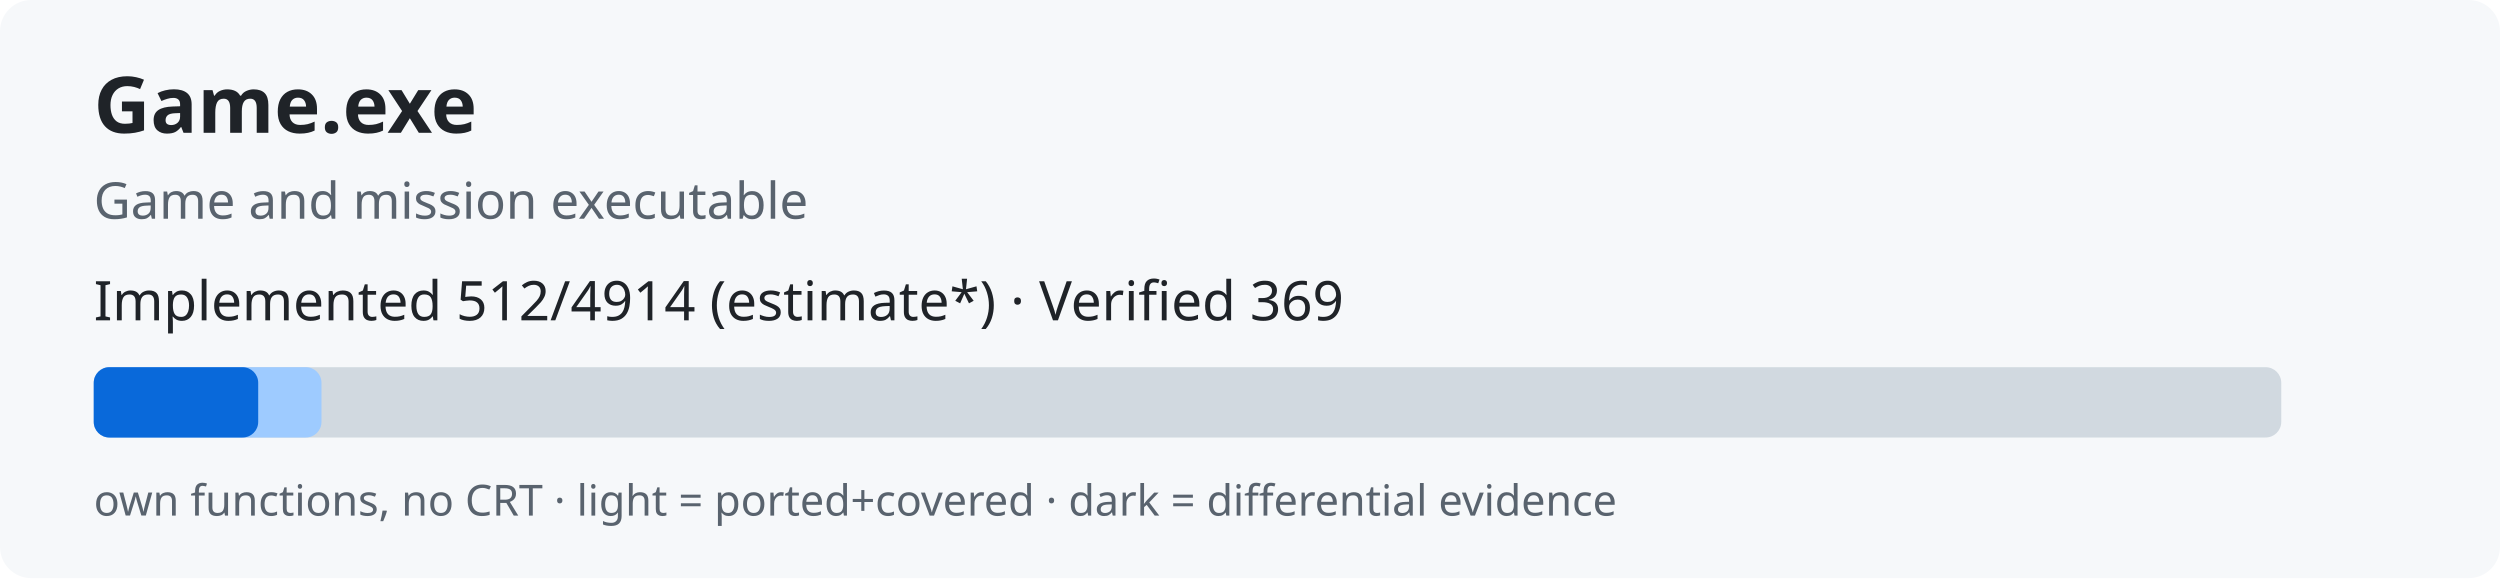
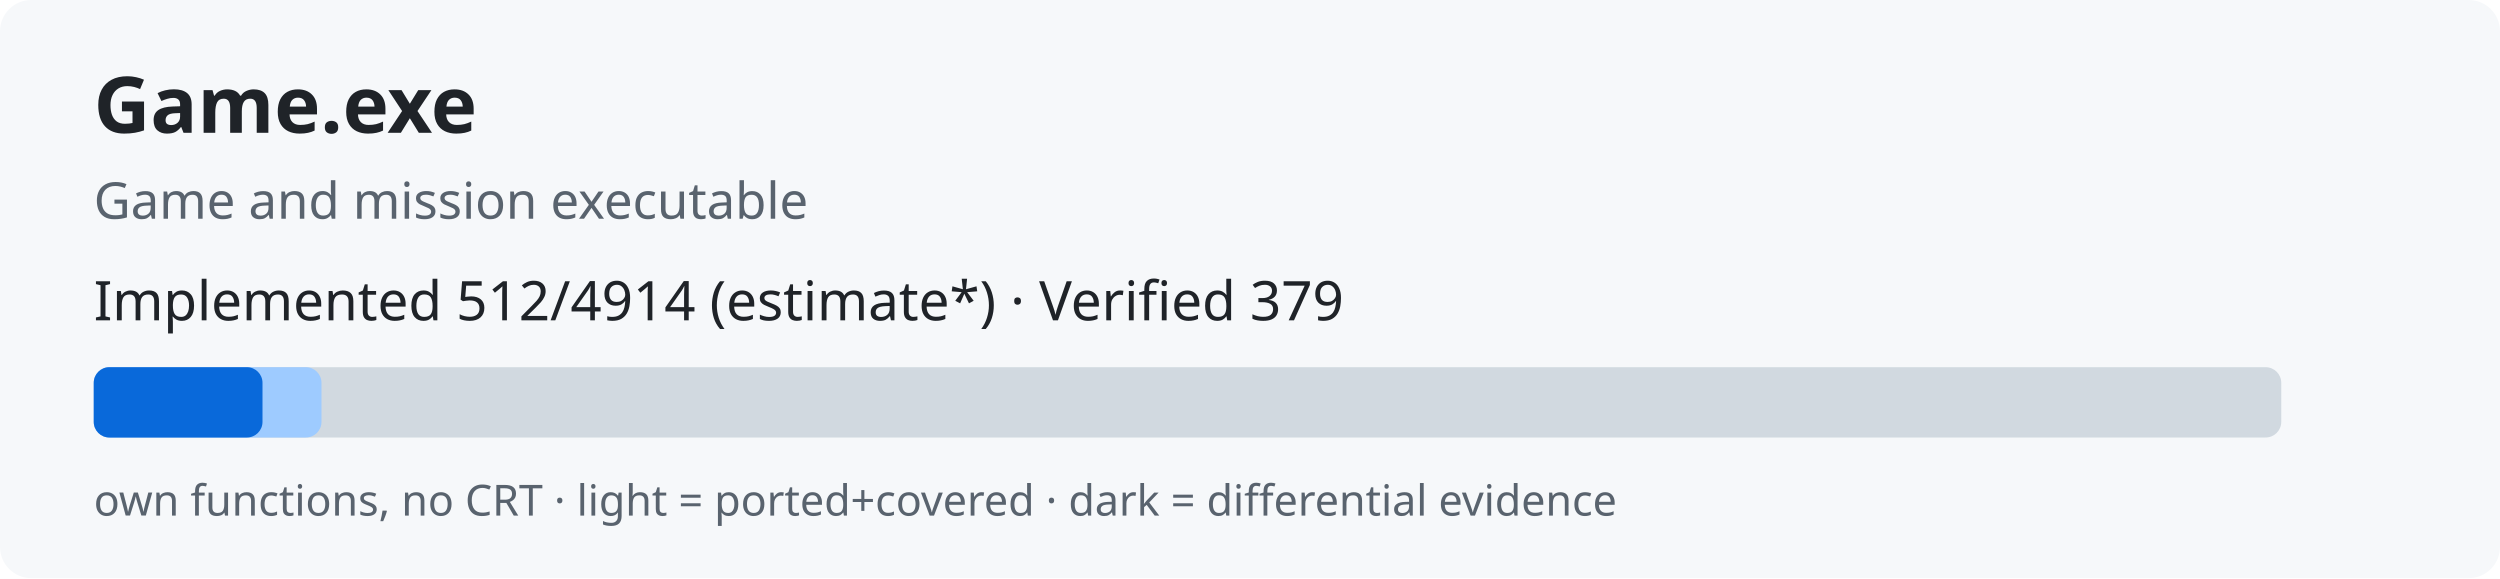
<svg xmlns="http://www.w3.org/2000/svg" width="640" height="148" role="img">
  <rect width="640" height="148" rx="8" fill="#f6f8fa" />
  <text x="24" y="34" font-family="sans-serif" font-size="20" font-weight="bold" fill="#1f2328">Game.exe</text>
  <text x="24" y="56" font-family="sans-serif" font-size="13" fill="#59636e">Game and mission executable</text>
-   <text x="24" y="82" font-family="sans-serif" font-size="14" fill="#1f2328">Implemented 512/4914 (estimate*) · Verified 369</text>
+   <text x="24" y="82" font-family="sans-serif" font-size="14" fill="#1f2328">Implemented 512/4914 (estimate*) · Verified 379</text>
  <rect x="24" y="94" width="560" height="18" rx="4" fill="#d1d9e0" />
  <rect x="24" y="94" width="58.3" height="18" rx="4" fill="#9ecbff" />
-   <rect x="24" y="94" width="42.1" height="18" rx="4" fill="#0969da" />
+   <rect x="24" y="94" width="43.2" height="18" rx="4" fill="#0969da" />
  <text x="24" y="132" font-family="sans-serif" font-size="11" fill="#59636e">own functions, no CRT · light = ported+covered · dark = differential evidence</text>
</svg>
